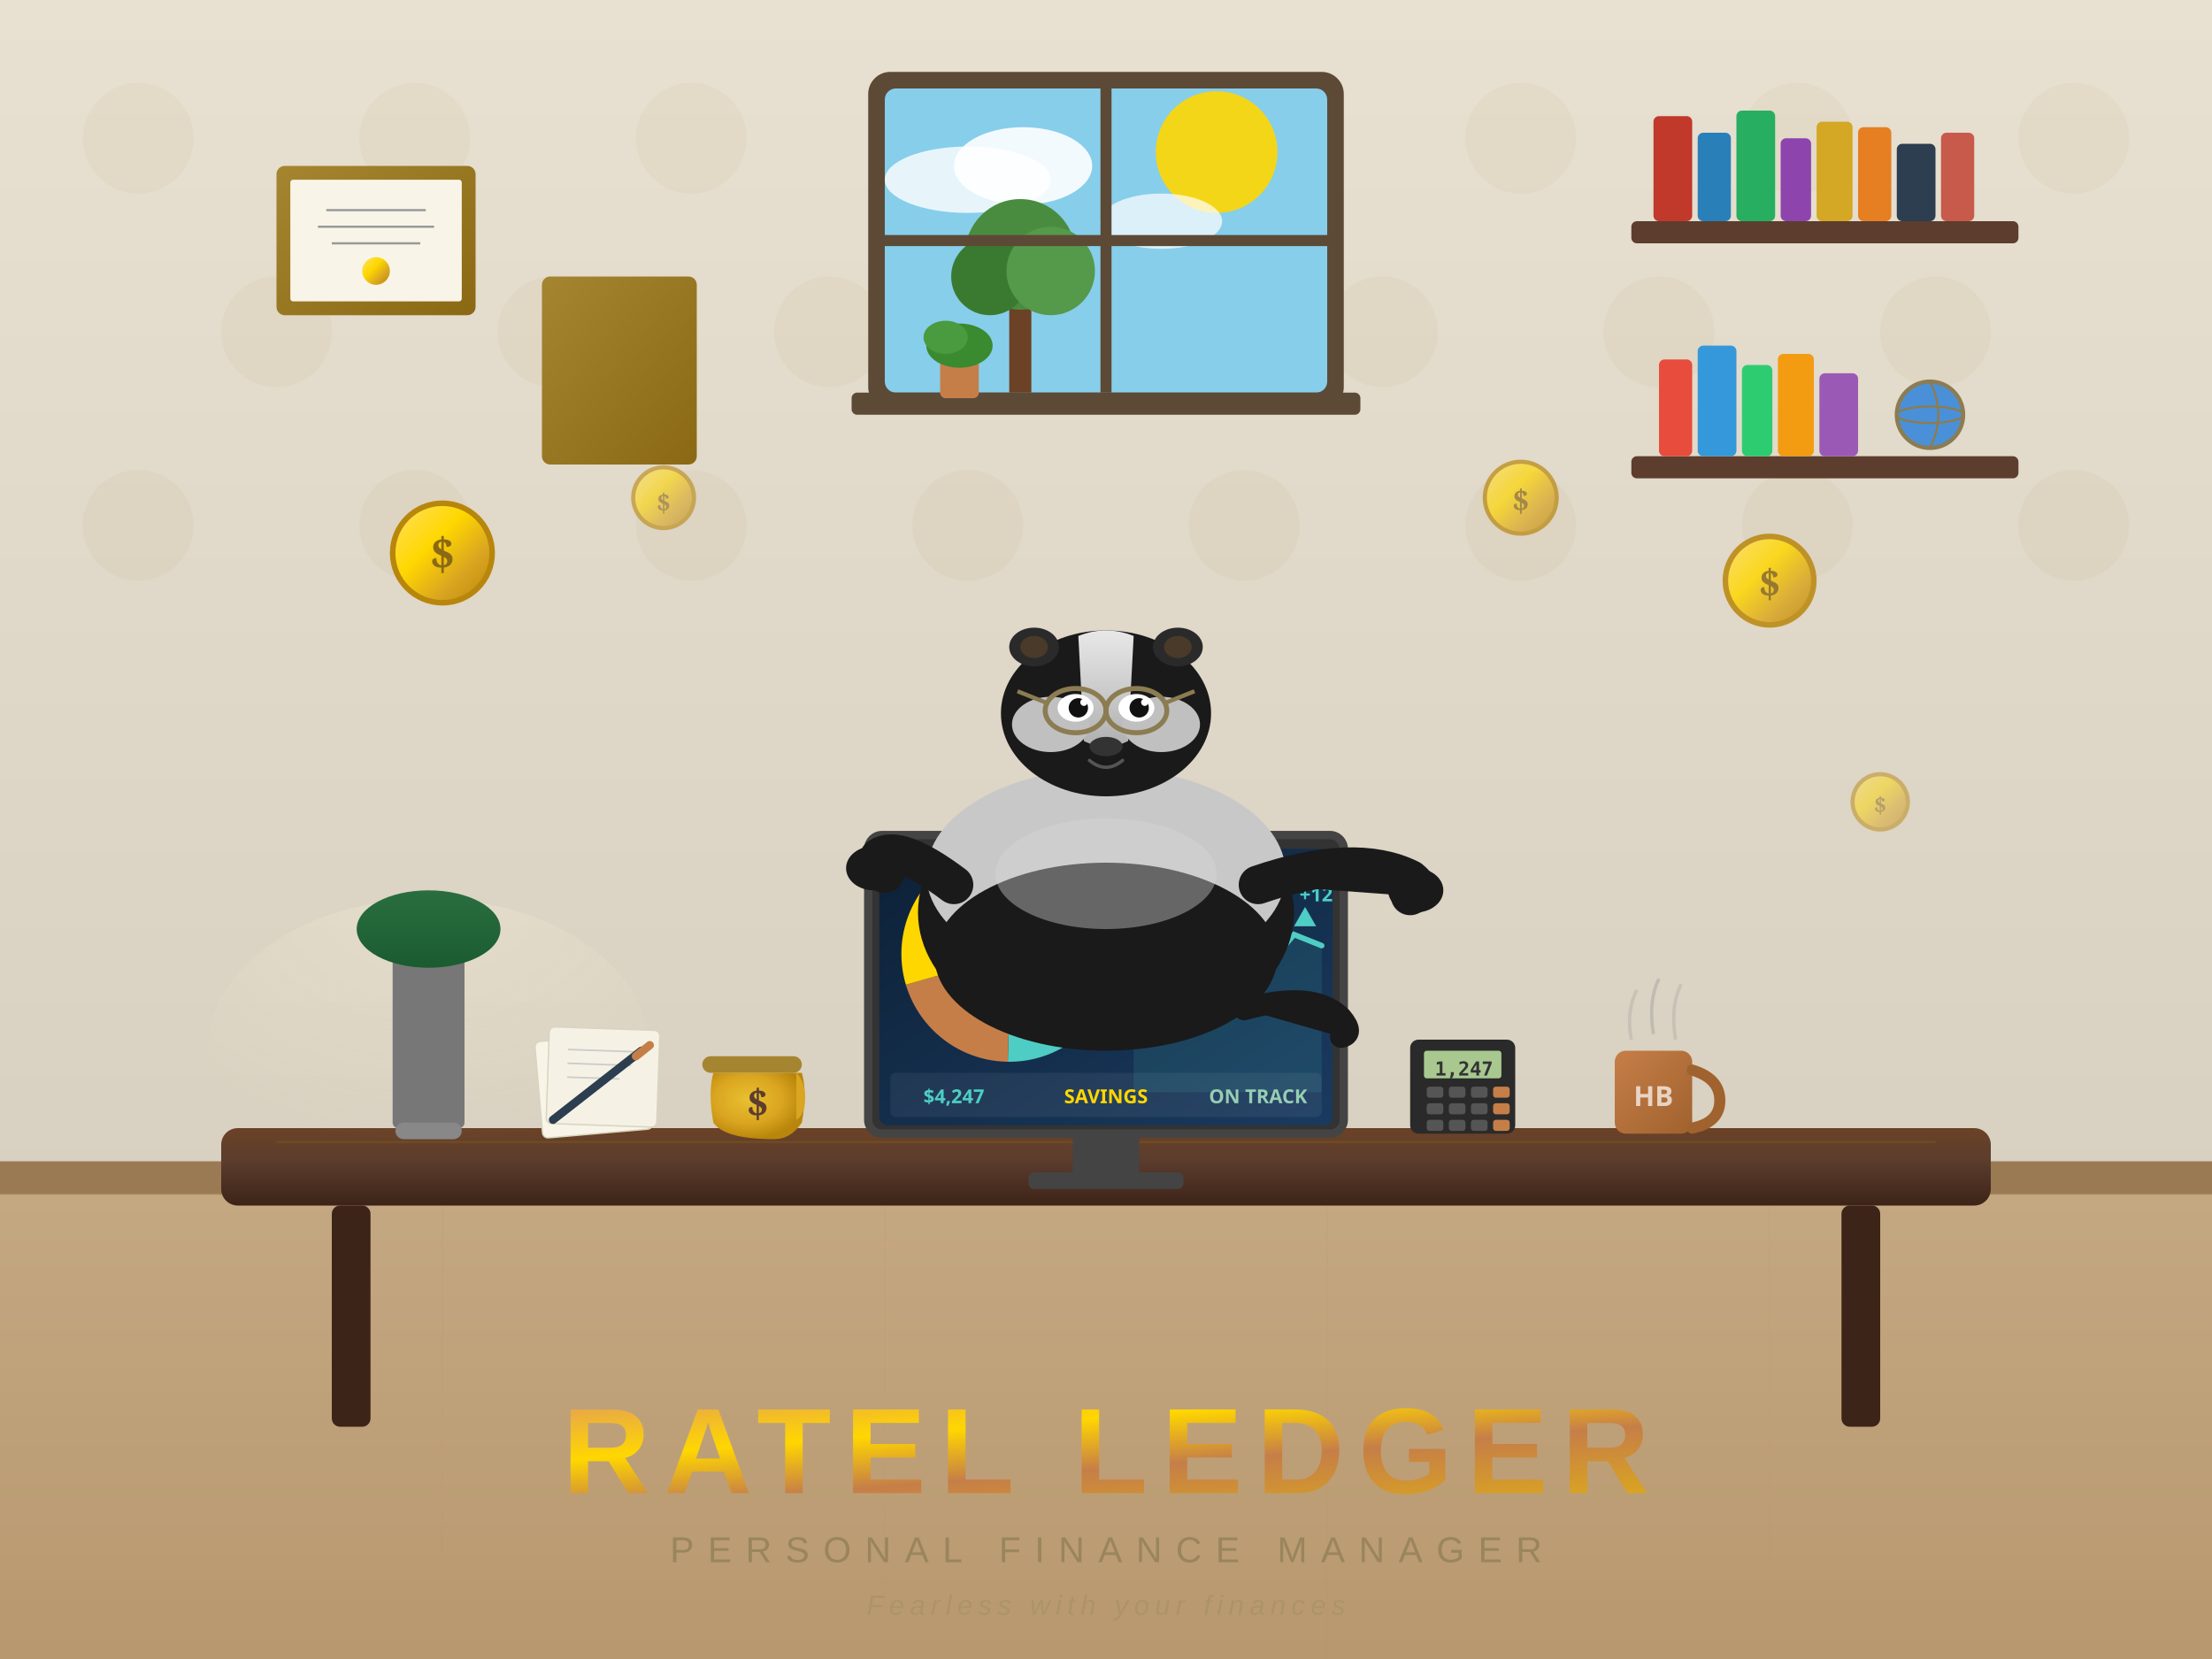
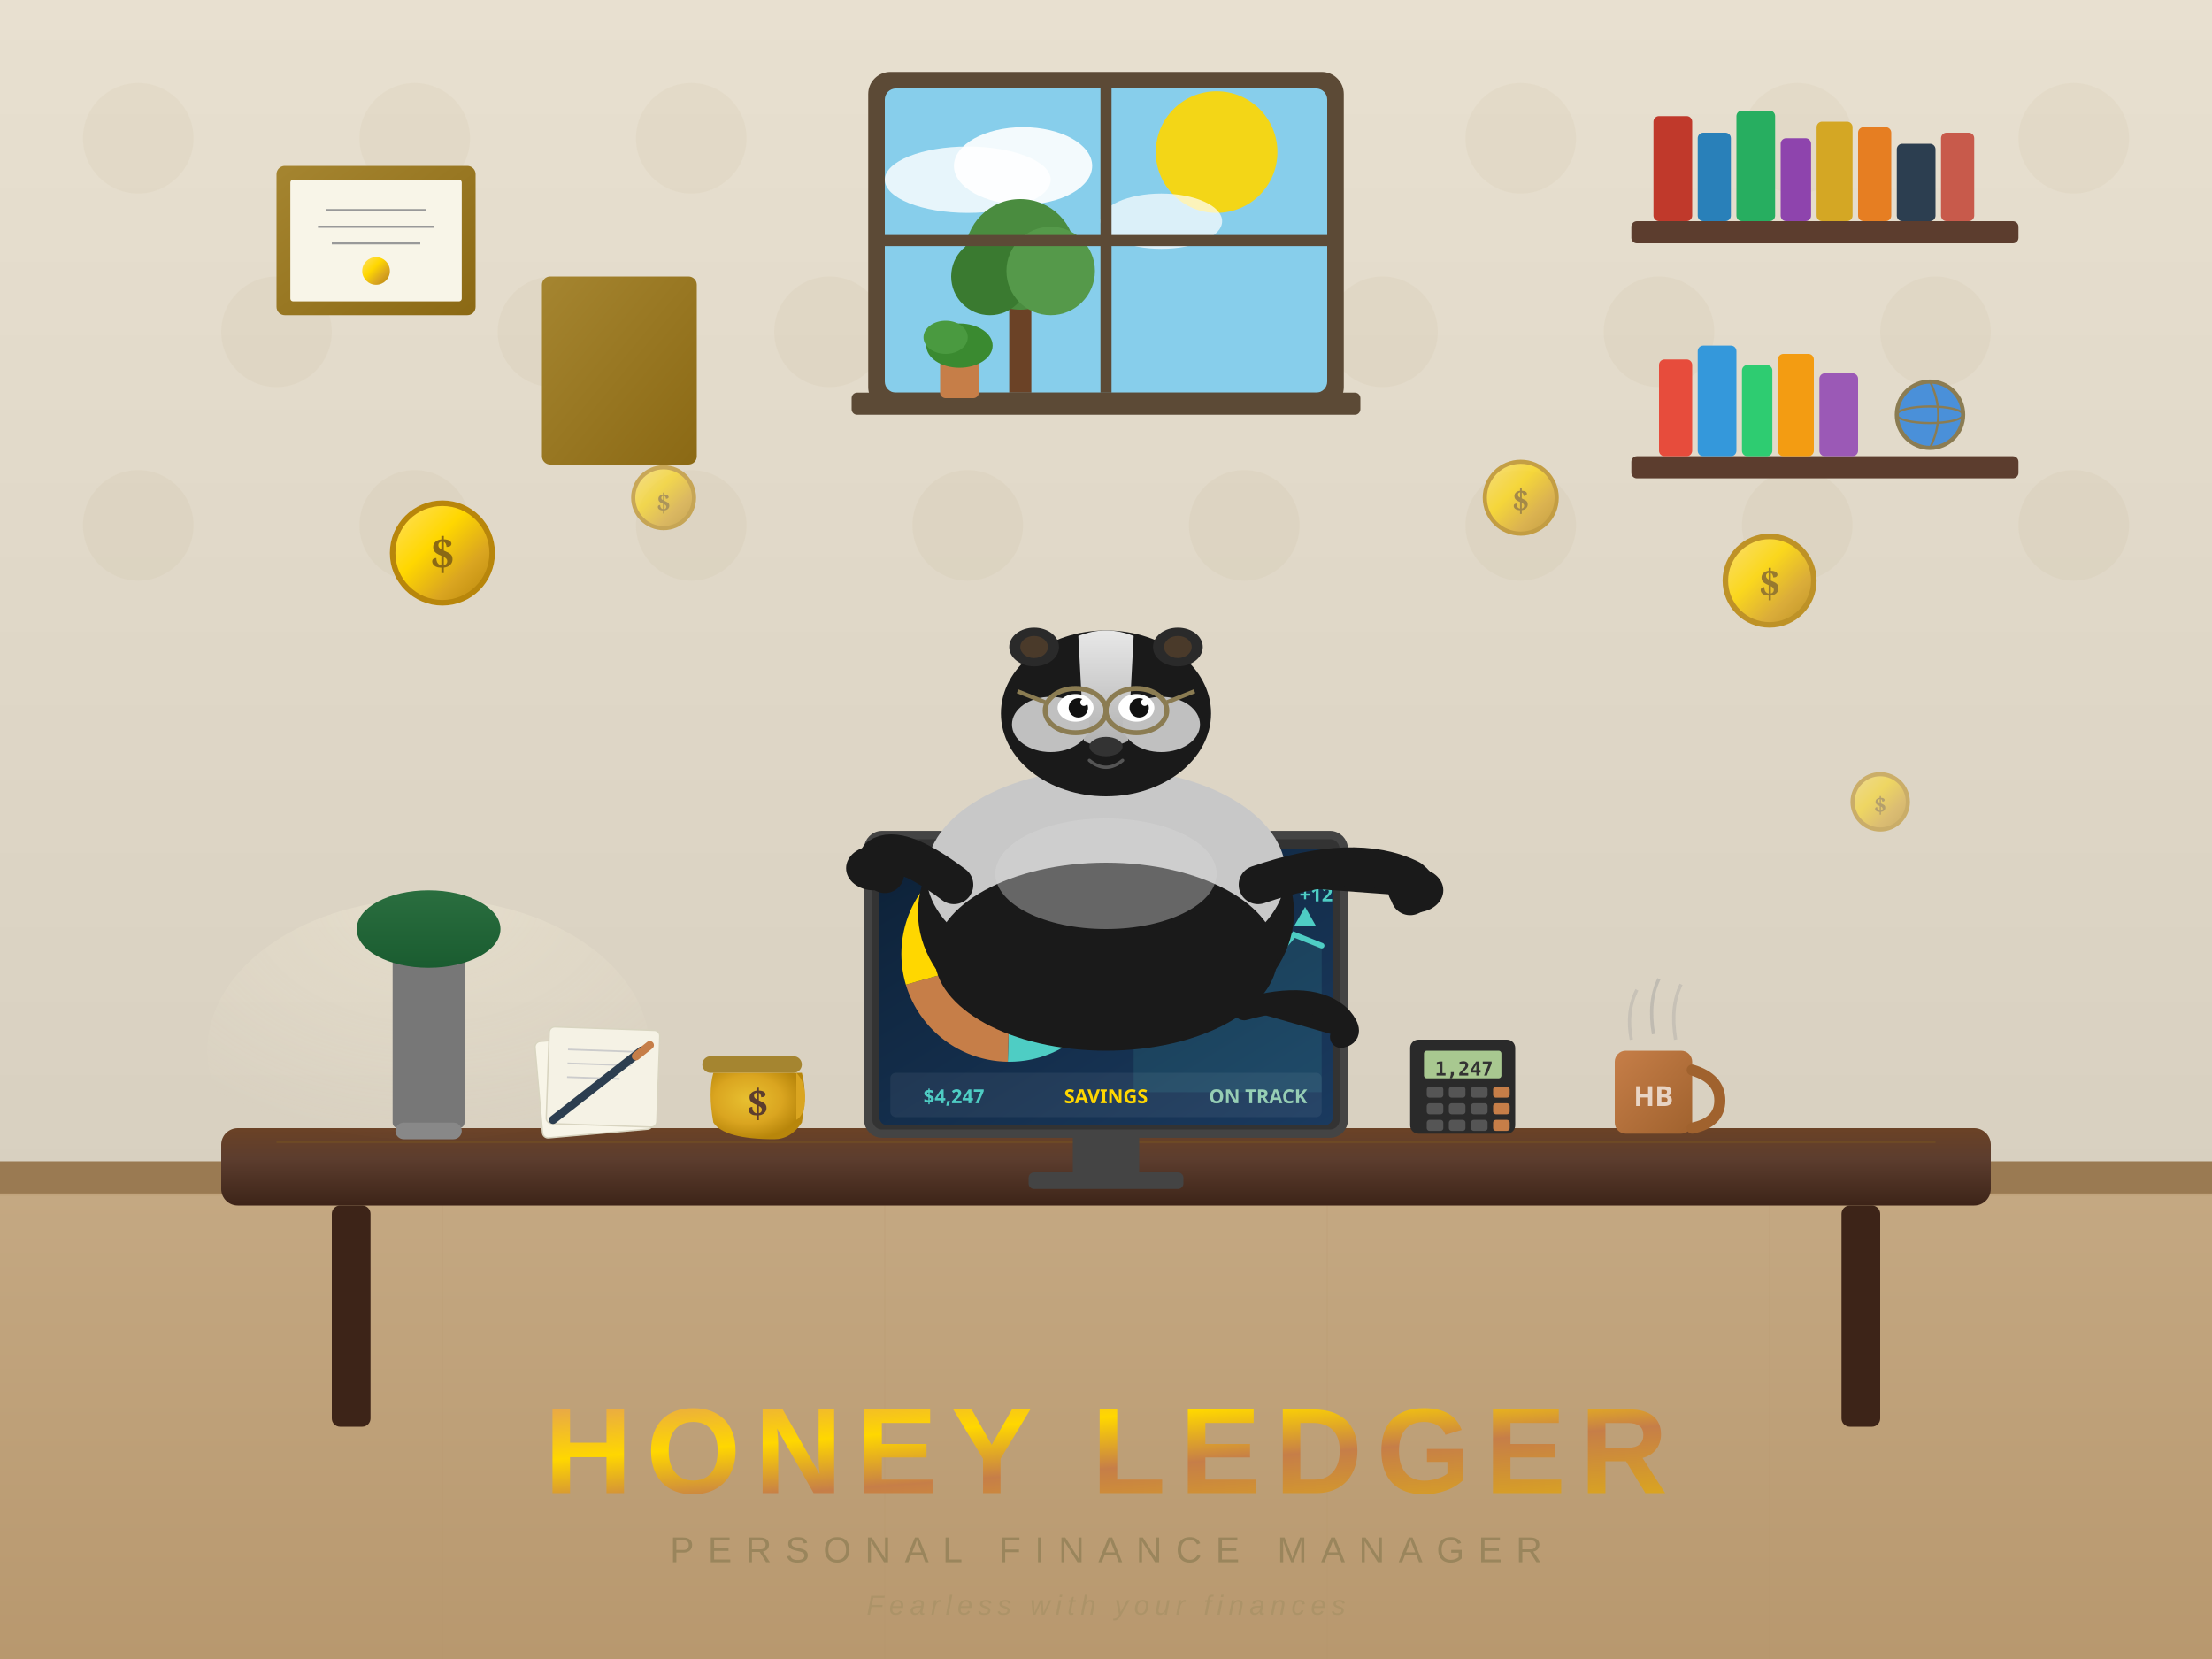
<svg xmlns="http://www.w3.org/2000/svg" viewBox="0 0 800 600" width="800" height="600">
  <defs>
    <linearGradient id="deskGrad" x1="0" y1="0" x2="0" y2="1">
      <stop offset="0%" stop-color="#6b4226" />
      <stop offset="40%" stop-color="#5c3d2e" />
      <stop offset="100%" stop-color="#3d2418" />
    </linearGradient>
    <linearGradient id="goldGrad" x1="0" y1="0" x2="1" y2="1">
      <stop offset="0%" stop-color="#ffe066" />
      <stop offset="40%" stop-color="#ffd700" />
      <stop offset="70%" stop-color="#daa520" />
      <stop offset="100%" stop-color="#b8860b" />
    </linearGradient>
    <linearGradient id="screenGrad" x1="0" y1="0" x2="1" y2="1">
      <stop offset="0%" stop-color="#0d2137" />
      <stop offset="100%" stop-color="#1a3a5f" />
    </linearGradient>
    <linearGradient id="silverGrad" x1="0" y1="0" x2="0" y2="1">
      <stop offset="0%" stop-color="#e8e8e8" />
      <stop offset="100%" stop-color="#b0b0b0" />
    </linearGradient>
    <linearGradient id="lampShade" x1="0" y1="0" x2="0" y2="1">
      <stop offset="0%" stop-color="#2a6e3f" />
      <stop offset="100%" stop-color="#1a5c30" />
    </linearGradient>
    <linearGradient id="mugGrad" x1="0" y1="0" x2="1" y2="1">
      <stop offset="0%" stop-color="#c67e48" />
      <stop offset="100%" stop-color="#a0622e" />
    </linearGradient>
    <linearGradient id="wallGrad" x1="0" y1="0" x2="0" y2="1">
      <stop offset="0%" stop-color="#e8e0d0" />
      <stop offset="100%" stop-color="#d8d0c0" />
    </linearGradient>
    <linearGradient id="wallGradDk" x1="0" y1="0" x2="0" y2="1">
      <stop offset="0%" stop-color="#1a2744" />
      <stop offset="100%" stop-color="#1e2d4a" />
    </linearGradient>
    <linearGradient id="floorGrad" x1="0" y1="0" x2="0" y2="1">
      <stop offset="0%" stop-color="#c4a882" />
      <stop offset="100%" stop-color="#b8986e" />
    </linearGradient>
    <radialGradient id="lampGlow" cx="50%" cy="0%" r="80%">
      <stop offset="0%" stop-color="#fff8e0" stop-opacity="0.25" />
      <stop offset="100%" stop-color="#fff8e0" stop-opacity="0" />
    </radialGradient>
    <radialGradient id="honeyGrad" cx="40%" cy="40%" r="60%">
      <stop offset="0%" stop-color="#e8c030" />
      <stop offset="60%" stop-color="#daa520" />
      <stop offset="100%" stop-color="#b8860b" />
    </radialGradient>
    <linearGradient id="frameGrad" x1="0" y1="0" x2="1" y2="1">
      <stop offset="0%" stop-color="#a58530" />
      <stop offset="100%" stop-color="#8b6914" />
    </linearGradient>
    <linearGradient id="titleGold" x1="0" y1="0" x2="1" y2="1">
      <stop offset="0%" stop-color="#e8a848" />
      <stop offset="30%" stop-color="#ffd700" />
      <stop offset="60%" stop-color="#c67e48" />
      <stop offset="100%" stop-color="#daa520" />
    </linearGradient>
    <clipPath id="windowClip">
      <rect x="320" y="32" width="160" height="110" rx="4" />
    </clipPath>
    <clipPath id="photoClip">
      <rect x="138" y="256" width="42" height="52" rx="1" />
    </clipPath>
    <clipPath id="screenClip">
      <rect x="318" y="307" width="164" height="100" rx="3" />
    </clipPath>
  </defs>
  <rect x="0" y="0" width="800" height="430" fill="url(#wallGrad)" />
  <g opacity="0.04">
    <circle cx="50" cy="50" r="20" fill="#8b6914" />
    <circle cx="150" cy="50" r="20" fill="#8b6914" />
    <circle cx="250" cy="50" r="20" fill="#8b6914" />
    <circle cx="350" cy="50" r="20" fill="#8b6914" />
    <circle cx="450" cy="50" r="20" fill="#8b6914" />
    <circle cx="550" cy="50" r="20" fill="#8b6914" />
    <circle cx="650" cy="50" r="20" fill="#8b6914" />
    <circle cx="750" cy="50" r="20" fill="#8b6914" />
    <circle cx="100" cy="120" r="20" fill="#8b6914" />
    <circle cx="200" cy="120" r="20" fill="#8b6914" />
    <circle cx="300" cy="120" r="20" fill="#8b6914" />
    <circle cx="400" cy="120" r="20" fill="#8b6914" />
    <circle cx="500" cy="120" r="20" fill="#8b6914" />
    <circle cx="600" cy="120" r="20" fill="#8b6914" />
    <circle cx="700" cy="120" r="20" fill="#8b6914" />
    <circle cx="50" cy="190" r="20" fill="#8b6914" />
    <circle cx="150" cy="190" r="20" fill="#8b6914" />
    <circle cx="250" cy="190" r="20" fill="#8b6914" />
    <circle cx="350" cy="190" r="20" fill="#8b6914" />
    <circle cx="450" cy="190" r="20" fill="#8b6914" />
    <circle cx="550" cy="190" r="20" fill="#8b6914" />
    <circle cx="650" cy="190" r="20" fill="#8b6914" />
    <circle cx="750" cy="190" r="20" fill="#8b6914" />
  </g>
  <rect x="0" y="420" width="800" height="12" fill="#9a7a52" />
  <rect x="0" y="432" width="800" height="168" fill="url(#floorGrad)" />
  <line x1="0" y1="432" x2="800" y2="432" stroke="#b8986e" stroke-width="1" opacity="0.3" />
  <line x1="160" y1="432" x2="160" y2="600" stroke="#b09068" stroke-width="0.5" opacity="0.15" />
  <line x1="320" y1="432" x2="320" y2="600" stroke="#b09068" stroke-width="0.5" opacity="0.15" />
  <line x1="480" y1="432" x2="480" y2="600" stroke="#b09068" stroke-width="0.5" opacity="0.15" />
  <line x1="640" y1="432" x2="640" y2="600" stroke="#b09068" stroke-width="0.5" opacity="0.15" />
  <rect x="316" y="28" width="168" height="118" rx="6" fill="#5c4a36" stroke="#5c4a36" stroke-width="4" />
  <g clip-path="url(#windowClip)">
    <rect x="320" y="32" width="160" height="110" fill="#87ceeb" />
    <circle cx="440" cy="55" r="22" fill="#ffd700" opacity="0.9" />
    <ellipse cx="350" cy="65" rx="30" ry="12" fill="#fff" opacity="0.8" />
    <ellipse cx="370" cy="60" rx="25" ry="14" fill="#fff" opacity="0.9" />
    <ellipse cx="420" cy="80" rx="22" ry="10" fill="#fff" opacity="0.7" />
    <rect x="365" y="100" width="8" height="42" fill="#6b4226" />
    <circle cx="369" cy="92" r="20" fill="#4a8c3f" />
    <circle cx="358" cy="100" r="14" fill="#3a7a30" />
    <circle cx="380" cy="98" r="16" fill="#55994a" />
  </g>
  <line x1="400" y1="32" x2="400" y2="142" stroke="#5c4a36" stroke-width="4" />
  <line x1="320" y1="87" x2="480" y2="87" stroke="#5c4a36" stroke-width="4" />
  <rect x="308" y="142" width="184" height="8" rx="2" fill="#5c4a36" />
  <rect x="340" y="130" width="14" height="14" rx="2" fill="#c67e48" />
  <ellipse cx="347" cy="125" rx="12" ry="8" fill="#3a8a30" />
  <ellipse cx="342" cy="122" rx="8" ry="6" fill="#4a9a40" />
  <rect x="590" y="80" width="140" height="8" rx="2" fill="#5c3d2e" />
  <rect x="598" y="42" width="14" height="38" rx="2" fill="#c0392b" />
  <rect x="614" y="48" width="12" height="32" rx="2" fill="#2980b9" />
  <rect x="628" y="40" width="14" height="40" rx="2" fill="#27ae60" />
  <rect x="644" y="50" width="11" height="30" rx="2" fill="#8e44ad" />
  <rect x="657" y="44" width="13" height="36" rx="2" fill="#d4a724" />
  <rect x="672" y="46" width="12" height="34" rx="2" fill="#e67e22" />
  <rect x="686" y="52" width="14" height="28" rx="2" fill="#2c3e50" />
  <rect x="702" y="48" width="12" height="32" rx="2" fill="#c0392b" opacity="0.8" />
  <rect x="590" y="165" width="140" height="8" rx="2" fill="#5c3d2e" />
  <rect x="600" y="130" width="12" height="35" rx="2" fill="#e74c3c" />
  <rect x="614" y="125" width="14" height="40" rx="2" fill="#3498db" />
  <rect x="630" y="132" width="11" height="33" rx="2" fill="#2ecc71" />
  <rect x="643" y="128" width="13" height="37" rx="2" fill="#f39c12" />
  <rect x="658" y="135" width="14" height="30" rx="2" fill="#9b59b6" />
  <circle cx="698" cy="150" r="12" fill="#4a90d9" stroke="#8b7c52" stroke-width="1.5" />
  <ellipse cx="698" cy="150" rx="12" ry="3" fill="none" stroke="#8b7c52" stroke-width="0.8" />
  <path d="M 698 138 Q 704 150 698 162" fill="none" stroke="#8b7c52" stroke-width="0.8" />
  <rect x="100" y="60" width="72" height="54" rx="3" fill="url(#frameGrad)" />
  <rect x="105" y="65" width="62" height="44" rx="1" fill="#f8f5e8" />
  <line x1="118" y1="76" x2="154" y2="76" stroke="#999" stroke-width="0.8" />
  <line x1="115" y1="82" x2="157" y2="82" stroke="#999" stroke-width="0.8" />
  <line x1="120" y1="88" x2="152" y2="88" stroke="#999" stroke-width="0.8" />
  <circle cx="136" cy="98" r="5" fill="url(#goldGrad)" />
  <rect x="196" y="100" width="56" height="68" rx="3" fill="url(#frameGrad)" />
  <g clip-path="url(#photoClip)">
    <rect x="200" y="104" width="48" height="60" fill="#87ceeb" />
    <rect x="200" y="138" width="48" height="26" fill="#7ec87e" />
    <ellipse cx="214" cy="132" rx="8" ry="10" fill="#2a2a2a" />
    <circle cx="214" cy="120" r="6" fill="#2a2a2a" />
    <ellipse cx="234" cy="132" rx="8" ry="10" fill="#2a2a2a" />
    <circle cx="234" cy="120" r="6" fill="#2a2a2a" />
    <ellipse cx="224" cy="138" rx="6" ry="7" fill="#2a2a2a" />
    <circle cx="224" cy="129" r="4.5" fill="#2a2a2a" />
    <circle cx="240" cy="112" r="5" fill="#ffd700" />
  </g>
  <rect x="80" y="408" width="640" height="28" rx="6" fill="url(#deskGrad)" />
  <line x1="100" y1="413" x2="700" y2="413" stroke="#8b6914" stroke-width="0.8" opacity="0.25" />
  <rect x="120" y="436" width="14" height="80" rx="3" fill="#3d2418" />
  <rect x="666" y="436" width="14" height="80" rx="3" fill="#3d2418" />
  <ellipse cx="155" cy="380" rx="80" ry="55" fill="url(#lampGlow)" />
  <rect x="142" y="340" width="26" height="68" rx="2" fill="#777" />
  <ellipse cx="155" cy="336" rx="26" ry="14" fill="url(#lampShade)" />
  <rect x="143" y="406" width="24" height="6" rx="3" fill="#888" />
  <rect x="314" y="302" width="172" height="108" rx="5" fill="#333" stroke="#444" stroke-width="3" />
  <g clip-path="url(#screenClip)">
    <rect x="318" y="307" width="164" height="100" fill="url(#screenGrad)" />
    <circle cx="365" cy="345" r="26" fill="none" stroke-width="26" stroke="#4ecdc4" stroke-dasharray="41 123" />
    <circle cx="365" cy="345" r="26" fill="none" stroke-width="26" stroke="#c67e48" stroke-dasharray="33 131" stroke-dashoffset="-41" />
    <circle cx="365" cy="345" r="26" fill="none" stroke-width="26" stroke="#ffd700" stroke-dasharray="33 131" stroke-dashoffset="-74" />
    <circle cx="365" cy="345" r="26" fill="none" stroke-width="26" stroke="#96ceb4" stroke-dasharray="16 148" stroke-dashoffset="-107" />
    <circle cx="365" cy="345" r="13" fill="url(#screenGrad)" />
    <polyline points="410,370 420,360 432,365 444,348 456,352 468,338 478,342" fill="none" stroke="#4ecdc4" stroke-width="2" stroke-linecap="round" />
    <polyline points="410,370 420,360 432,365 444,348 456,352 468,338 478,342 478,395 410,395" fill="#4ecdc4" opacity="0.12" />
    <polygon points="472,328 476,335 468,335" fill="#4ecdc4" />
    <text x="470" y="326" font-size="7" fill="#4ecdc4" font-family="sans-serif" font-weight="bold">+12%</text>
    <rect x="322" y="388" width="156" height="16" rx="2" fill="rgba(255,255,255,0.06)" />
    <text x="345" y="399" font-size="7" fill="#4ecdc4" font-family="sans-serif" font-weight="bold" text-anchor="middle">$4,247</text>
    <text x="400" y="399" font-size="7" fill="#ffd700" font-family="sans-serif" font-weight="bold" text-anchor="middle">SAVINGS</text>
    <text x="455" y="399" font-size="7" fill="#96ceb4" font-family="sans-serif" font-weight="bold" text-anchor="middle">ON TRACK</text>
  </g>
  <rect x="388" y="410" width="24" height="16" fill="#444" />
  <rect x="372" y="424" width="56" height="6" rx="2" fill="#444" />
  <ellipse cx="400" cy="330" rx="68" ry="48" fill="#1a1a1a" />
  <ellipse cx="400" cy="316" rx="65" ry="38" fill="#c8c8c8" />
  <ellipse cx="400" cy="346" rx="62" ry="34" fill="#1a1a1a" />
  <ellipse cx="400" cy="316" rx="40" ry="20" fill="#d8d8d8" opacity="0.4" />
  <ellipse cx="400" cy="258" rx="38" ry="30" fill="#1a1a1a" />
  <path d="M 390 230 Q 400 226 410 230 L 408 268 Q 400 272 392 268 Z" fill="url(#silverGrad)" />
  <ellipse cx="380" cy="262" rx="14" ry="10" fill="#c0c0c0" />
  <ellipse cx="420" cy="262" rx="14" ry="10" fill="#c0c0c0" />
  <ellipse cx="374" cy="234" rx="9" ry="7" fill="#2a2a2a" />
  <ellipse cx="374" cy="234" rx="5" ry="4" fill="#4a3a2a" />
  <ellipse cx="426" cy="234" rx="9" ry="7" fill="#2a2a2a" />
  <ellipse cx="426" cy="234" rx="5" ry="4" fill="#4a3a2a" />
  <ellipse cx="389" cy="256" rx="6.5" ry="5" fill="#fff" />
  <ellipse cx="411" cy="256" rx="6.5" ry="5" fill="#fff" />
  <circle cx="390" cy="256" r="3.5" fill="#111" />
  <circle cx="412" cy="256" r="3.5" fill="#111" />
  <circle cx="392" cy="254" r="1.3" fill="#fff" />
  <circle cx="414" cy="254" r="1.3" fill="#fff" />
  <ellipse cx="389" cy="257" rx="11" ry="8" fill="none" stroke="#8b7c52" stroke-width="1.8" />
  <ellipse cx="411" cy="257" rx="11" ry="8" fill="none" stroke="#8b7c52" stroke-width="1.8" />
  <line x1="400" y1="256" x2="400" y2="258" stroke="#8b7c52" stroke-width="1.8" />
  <line x1="378" y1="254" x2="368" y2="250" stroke="#8b7c52" stroke-width="1.5" />
  <line x1="422" y1="254" x2="432" y2="250" stroke="#8b7c52" stroke-width="1.5" />
  <ellipse cx="400" cy="270" rx="6" ry="3.5" fill="#333" />
  <path d="M 394 275 Q 400 280 406 275" fill="none" stroke="#555" stroke-width="1.2" stroke-linecap="round" />
  <path d="M 345 320 Q 325 305 318 310 Q 316 312 320 316" fill="#1a1a1a" stroke="#1a1a1a" stroke-width="14" stroke-linecap="round" stroke-linejoin="round" />
  <ellipse cx="316" cy="314" rx="10" ry="8" fill="#1a1a1a" />
  <path d="M 455 320 Q 490 308 510 318 Q 515 322 510 324" fill="#1a1a1a" stroke="#1a1a1a" stroke-width="14" stroke-linecap="round" stroke-linejoin="round" />
  <ellipse cx="512" cy="322" rx="10" ry="8" fill="#1a1a1a" />
  <path d="M 450 365 Q 475 358 485 368 Q 490 374 485 375" fill="#1a1a1a" stroke="#1a1a1a" stroke-width="8" stroke-linecap="round" />
  <rect x="510" y="376" width="38" height="34" rx="3" fill="#2a2a2a" />
  <rect x="515" y="380" width="28" height="10" rx="1" fill="#a8c890" />
  <text x="540" y="389" font-size="7" fill="#333" font-family="monospace" font-weight="bold" text-anchor="end">1,247</text>
  <g fill="#555">
    <rect x="516" y="393" width="6" height="4" rx="1" />
    <rect x="524" y="393" width="6" height="4" rx="1" />
    <rect x="532" y="393" width="6" height="4" rx="1" />
    <rect x="540" y="393" width="6" height="4" rx="1" fill="#c67e48" />
    <rect x="516" y="399" width="6" height="4" rx="1" />
    <rect x="524" y="399" width="6" height="4" rx="1" />
    <rect x="532" y="399" width="6" height="4" rx="1" />
    <rect x="540" y="399" width="6" height="4" rx="1" fill="#c67e48" />
    <rect x="516" y="405" width="6" height="4" rx="1" />
    <rect x="524" y="405" width="6" height="4" rx="1" />
    <rect x="532" y="405" width="6" height="4" rx="1" />
    <rect x="540" y="405" width="6" height="4" rx="1" fill="#c67e48" />
  </g>
  <rect x="584" y="380" width="28" height="30" rx="4" fill="url(#mugGrad)" />
  <text x="598" y="400" font-size="10" fill="rgba(255,255,255,0.7)" font-family="sans-serif" font-weight="800" text-anchor="middle">HB</text>
  <path d="M 612 387 Q 622 390 622 398 Q 622 406 612 408" fill="none" stroke="#a0622e" stroke-width="4" stroke-linecap="round" />
  <path d="M 590 376 Q 588 366 592 358" fill="none" stroke="#999" stroke-width="1.2" opacity="0.3" />
  <path d="M 598 374 Q 596 362 600 354" fill="none" stroke="#999" stroke-width="1.2" opacity="0.4" />
  <path d="M 606 376 Q 604 364 608 356" fill="none" stroke="#999" stroke-width="1.2" opacity="0.3" />
  <g transform="rotate(-5, 215, 395)">
    <rect x="195" y="375" width="40" height="35" rx="2" fill="#f8f5e8" stroke="#d8d4c0" stroke-width="0.5" />
    <line x1="202" y1="383" x2="228" y2="383" stroke="#ccc" stroke-width="0.6" />
    <line x1="202" y1="388" x2="225" y2="388" stroke="#ccc" stroke-width="0.6" />
    <line x1="202" y1="393" x2="222" y2="393" stroke="#ccc" stroke-width="0.6" />
    <line x1="202" y1="398" x2="226" y2="398" stroke="#ccc" stroke-width="0.6" />
  </g>
  <g transform="rotate(2, 218, 392)">
    <rect x="198" y="372" width="40" height="35" rx="2" fill="#f5f2e5" stroke="#d8d4c0" stroke-width="0.5" />
    <line x1="205" y1="380" x2="231" y2="380" stroke="#ccc" stroke-width="0.6" />
    <line x1="205" y1="385" x2="228" y2="385" stroke="#ccc" stroke-width="0.6" />
    <line x1="205" y1="390" x2="224" y2="390" stroke="#ccc" stroke-width="0.6" />
  </g>
  <line x1="200" y1="405" x2="232" y2="380" stroke="#2c3e50" stroke-width="3" stroke-linecap="round" />
  <line x1="230" y1="382" x2="235" y2="378" stroke="#c67e48" stroke-width="3" stroke-linecap="round" />
  <rect x="254" y="382" width="36" height="6" rx="3" fill="#a58530" />
  <path d="M 258 388 Q 256 395 258 406 Q 262 412 280 412 Q 286 412 290 406 Q 292 395 290 388 Z" fill="url(#honeyGrad)" />
  <text x="274" y="404" font-size="14" fill="#5c3d2e" font-family="serif" font-weight="800" text-anchor="middle">$</text>
  <path d="M 288 388 Q 292 392 291 400 Q 290 404 288 405" fill="#daa520" stroke="none" />
  <g>
    <circle cx="160" cy="200" r="18" fill="url(#goldGrad)" stroke="#b8860b" stroke-width="2" />
    <text x="160" y="206" font-size="16" fill="#8b6914" font-family="serif" font-weight="bold" text-anchor="middle">$</text>
  </g>
  <g opacity="0.85">
    <circle cx="640" cy="210" r="16" fill="url(#goldGrad)" stroke="#b8860b" stroke-width="2" />
    <text x="640" y="216" font-size="14" fill="#8b6914" font-family="serif" font-weight="bold" text-anchor="middle">$</text>
  </g>
  <g opacity="0.7">
    <circle cx="550" cy="180" r="13" fill="url(#goldGrad)" stroke="#b8860b" stroke-width="1.5" />
    <text x="550" y="185" font-size="11" fill="#8b6914" font-family="serif" font-weight="bold" text-anchor="middle">$</text>
  </g>
  <g opacity="0.6">
    <circle cx="240" cy="180" r="11" fill="url(#goldGrad)" stroke="#b8860b" stroke-width="1.5" />
    <text x="240" y="185" font-size="9" fill="#8b6914" font-family="serif" font-weight="bold" text-anchor="middle">$</text>
  </g>
  <g opacity="0.5">
    <circle cx="680" cy="290" r="10" fill="url(#goldGrad)" stroke="#b8860b" stroke-width="1.5" />
    <text x="680" y="294" font-size="8" fill="#8b6914" font-family="serif" font-weight="bold" text-anchor="middle">$</text>
  </g>
-   <text x="400" y="540" text-anchor="middle" font-size="44" font-weight="800" fill="url(#titleGold)" font-family="'Segoe UI','Helvetica Neue',Arial,sans-serif" letter-spacing="5">RATEL LEDGER</text>
+   <text x="400" y="540" text-anchor="middle" font-size="44" font-weight="800" fill="url(#titleGold)" font-family="'Segoe UI','Helvetica Neue',Arial,sans-serif" letter-spacing="5">HONEY LEDGER</text>
  <text x="400" y="565" text-anchor="middle" font-size="13" fill="#8b7c52" font-family="'Segoe UI',Arial,sans-serif" letter-spacing="5" opacity="0.7">PERSONAL FINANCE MANAGER</text>
  <text x="400" y="584" text-anchor="middle" font-size="10" fill="#a08c60" font-family="'Segoe UI',Arial,sans-serif" letter-spacing="2" opacity="0.5" font-style="italic">Fearless with your finances</text>
</svg>
